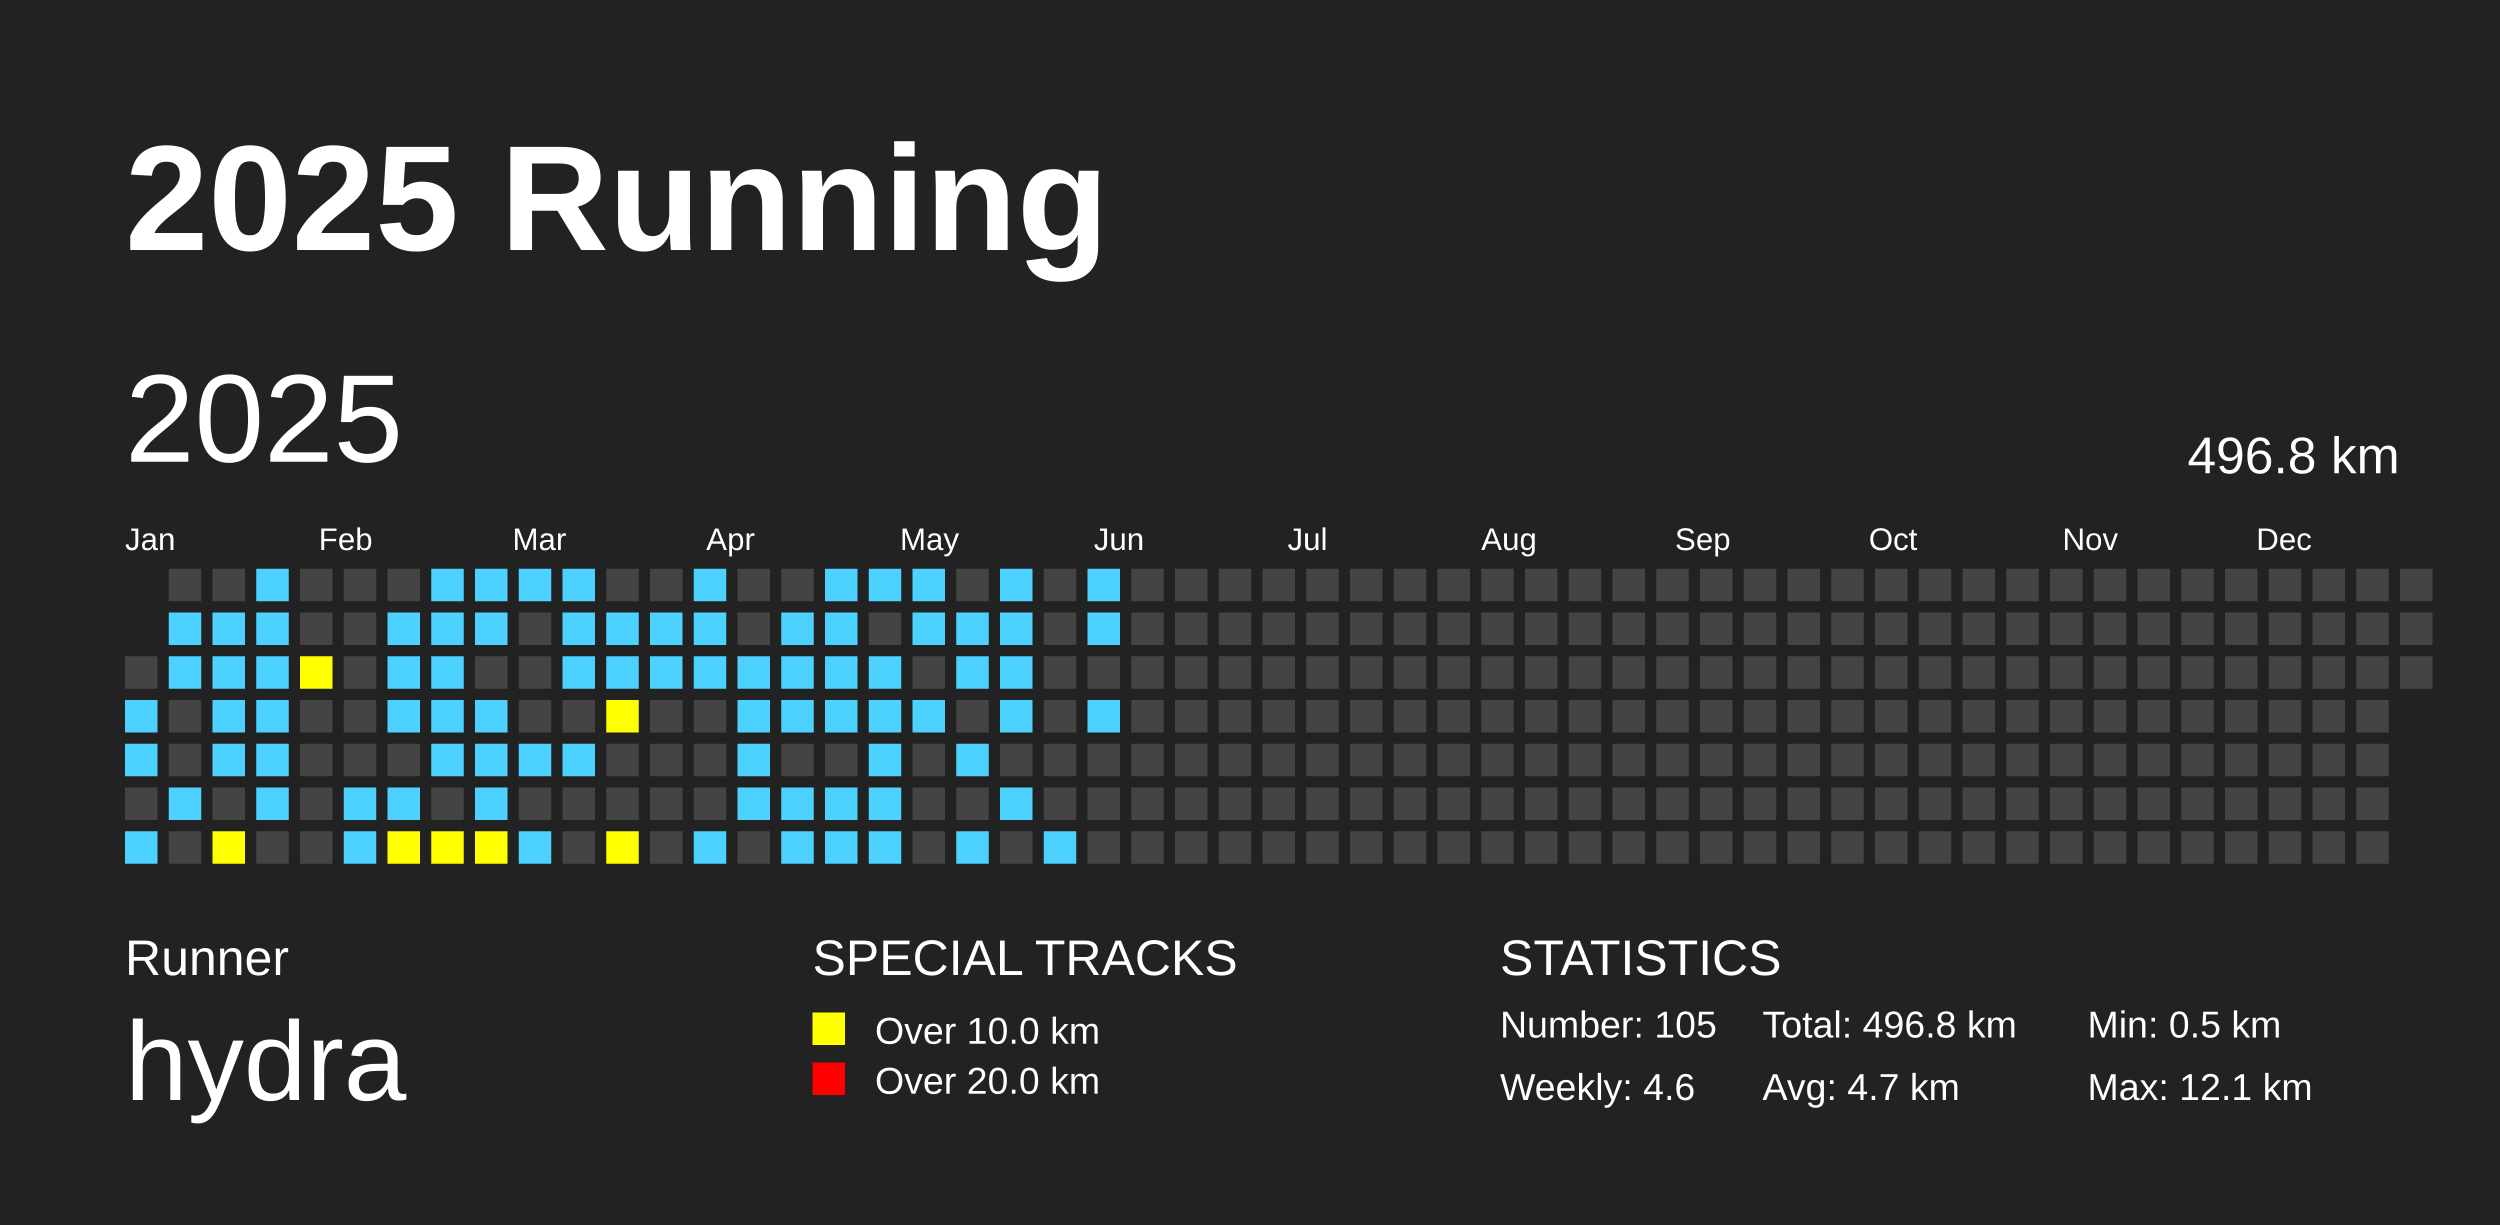
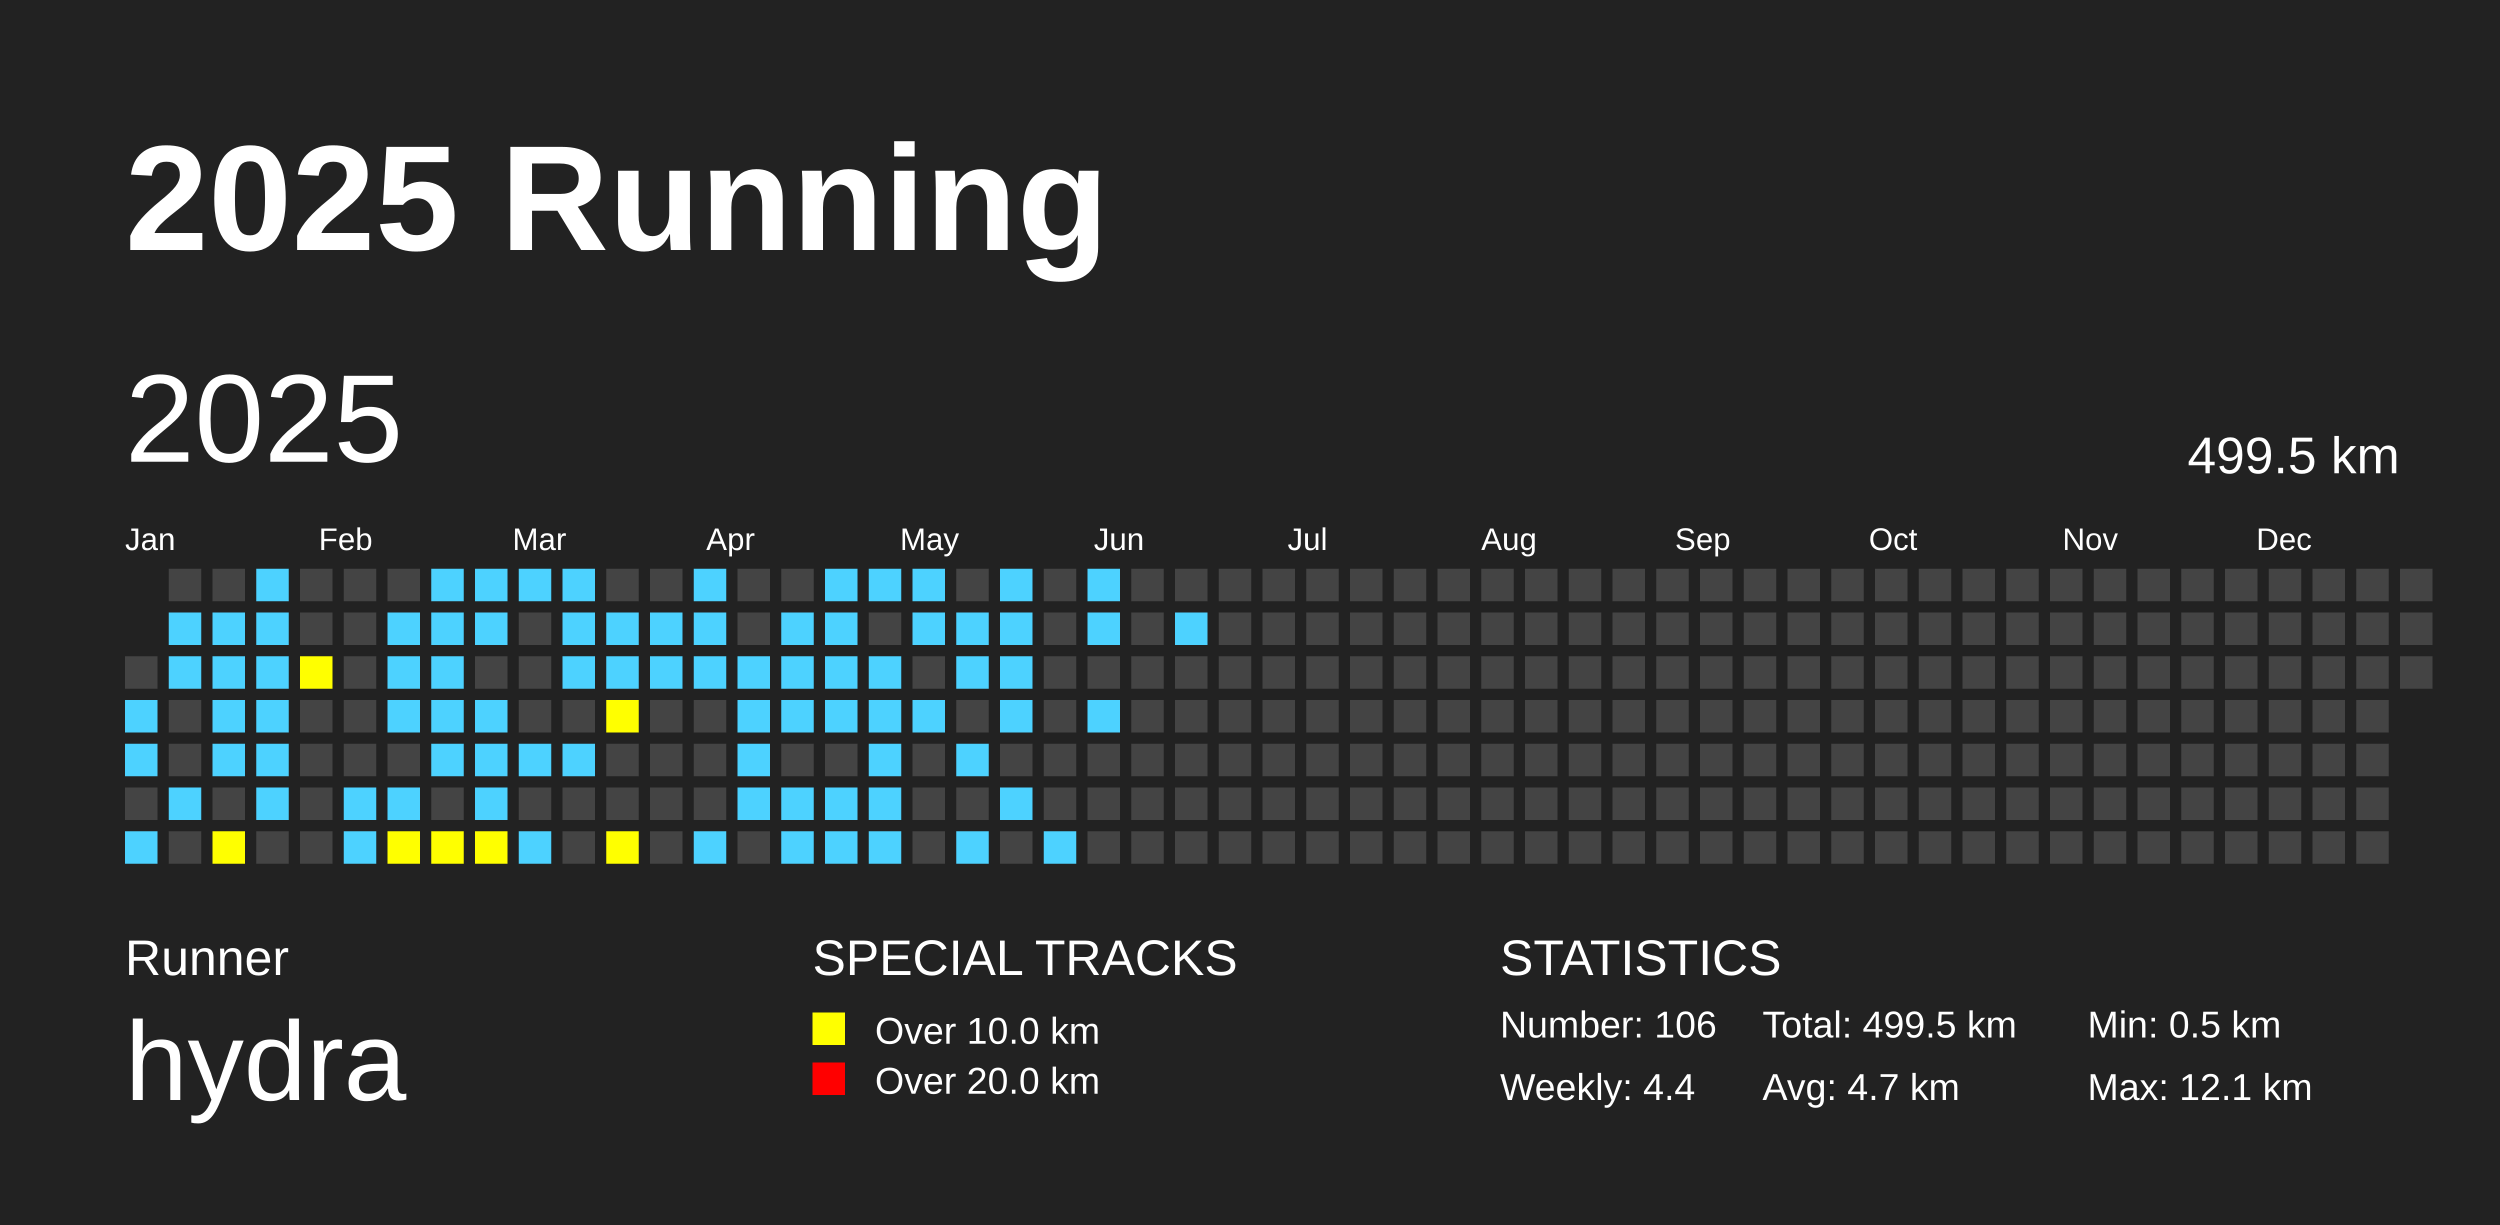
<svg xmlns="http://www.w3.org/2000/svg" baseProfile="full" height="98mm" version="1.1" viewBox="0,0,200,98" width="200mm">
  <defs />
  <rect fill="#222222" height="98" width="200" x="0" y="0" />
  <text fill="#FFFFFF" style="font-size:12px; font-family:Arial; font-weight:bold;" x="10" y="20">2025 Running</text>
  <text fill="#FFFFFF" style="font-size:4px; font-family:Arial" x="10" y="78">Runner</text>
  <text fill="#FFFFFF" style="font-size:9px; font-family:Arial" x="10" y="88">hydra</text>
  <text fill="#FFFFFF" style="font-size:4px; font-family:Arial" x="65" y="78">SPECIAL TRACKS</text>
  <rect fill="yellow" height="2.6" width="2.6" x="65" y="81" />
  <text fill="#FFFFFF" style="font-size:3px; font-family:Arial" x="70" y="83.5">Over 10.0 km</text>
  <rect fill="red" height="2.6" width="2.6" x="65" y="85" />
  <text fill="#FFFFFF" style="font-size:3px; font-family:Arial" x="70" y="87.5">Over 20.0 km</text>
  <text fill="#FFFFFF" style="font-size:4px; font-family:Arial" x="120" y="78">STATISTICS</text>
-   <text fill="#FFFFFF" style="font-size:3px; font-family:Arial" x="120" y="83">Number: 105</text>
-   <text fill="#FFFFFF" style="font-size:3px; font-family:Arial" x="120" y="88">Weekly: 4.6</text>
-   <text fill="#FFFFFF" style="font-size:3px; font-family:Arial" x="141" y="83">Total: 496.8 km</text>
+   <text fill="#FFFFFF" style="font-size:3px; font-family:Arial" x="120" y="83">Number: 106</text>
+   <text fill="#FFFFFF" style="font-size:3px; font-family:Arial" x="120" y="88">Weekly: 4.4</text>
+   <text fill="#FFFFFF" style="font-size:3px; font-family:Arial" x="141" y="83">Total: 499.5 km</text>
  <text fill="#FFFFFF" style="font-size:3px; font-family:Arial" x="141" y="88">Avg: 4.7 km</text>
  <text fill="#FFFFFF" style="font-size:3px; font-family:Arial" x="167" y="83">Min: 0.5 km</text>
  <text fill="#FFFFFF" style="font-size:3px; font-family:Arial" x="167" y="88">Max: 12.1 km</text>
  <text dominant-baseline="hanging" fill="#FFFFFF" style="font-size:10.0px; font-family:Arial;" x="10" y="30">2025</text>
-   <text dominant-baseline="hanging" fill="#FFFFFF" style="font-size:4.125px; font-family:Arial;" x="175" y="35">496.8 km</text>
+   <text dominant-baseline="hanging" fill="#FFFFFF" style="font-size:4.125px; font-family:Arial;" x="175" y="35">499.5 km</text>
  <text fill="#FFFFFF" style="font-size:2.5px; font-family:Arial" x="10.0" y="44">Jan</text>
  <text fill="#FFFFFF" style="font-size:2.5px; font-family:Arial" x="25.5" y="44">Feb</text>
  <text fill="#FFFFFF" style="font-size:2.5px; font-family:Arial" x="41.0" y="44">Mar</text>
  <text fill="#FFFFFF" style="font-size:2.5px; font-family:Arial" x="56.5" y="44">Apr</text>
  <text fill="#FFFFFF" style="font-size:2.5px; font-family:Arial" x="72.0" y="44">May</text>
  <text fill="#FFFFFF" style="font-size:2.5px; font-family:Arial" x="87.5" y="44">Jun</text>
  <text fill="#FFFFFF" style="font-size:2.5px; font-family:Arial" x="103.0" y="44">Jul</text>
  <text fill="#FFFFFF" style="font-size:2.5px; font-family:Arial" x="118.5" y="44">Aug</text>
  <text fill="#FFFFFF" style="font-size:2.5px; font-family:Arial" x="134.0" y="44">Sep</text>
  <text fill="#FFFFFF" style="font-size:2.5px; font-family:Arial" x="149.5" y="44">Oct</text>
  <text fill="#FFFFFF" style="font-size:2.5px; font-family:Arial" x="165.0" y="44">Nov</text>
  <text fill="#FFFFFF" style="font-size:2.5px; font-family:Arial" x="180.5" y="44">Dec</text>
  <rect fill="#444444" height="2.6" width="2.6" x="10.0" y="52.5" />
  <rect fill="#4DD2FF" height="2.6" width="2.6" x="10.0" y="56.0" />
  <rect fill="#4DD2FF" height="2.6" width="2.6" x="10.0" y="59.5" />
  <rect fill="#444444" height="2.6" width="2.6" x="10.0" y="63.0" />
  <rect fill="#4DD2FF" height="2.6" width="2.6" x="10.0" y="66.5" />
  <rect fill="#444444" height="2.6" width="2.6" x="13.5" y="45.5" />
  <rect fill="#4DD2FF" height="2.6" width="2.6" x="13.5" y="49.0" />
  <rect fill="#4DD2FF" height="2.6" width="2.6" x="13.5" y="52.5" />
  <rect fill="#444444" height="2.6" width="2.6" x="13.5" y="56.0" />
  <rect fill="#444444" height="2.6" width="2.6" x="13.5" y="59.5" />
  <rect fill="#4DD2FF" height="2.6" width="2.6" x="13.5" y="63.0" />
  <rect fill="#444444" height="2.6" width="2.6" x="13.5" y="66.5" />
  <rect fill="#444444" height="2.6" width="2.6" x="17.0" y="45.5" />
  <rect fill="#4DD2FF" height="2.6" width="2.6" x="17.0" y="49.0" />
  <rect fill="#4DD2FF" height="2.6" width="2.6" x="17.0" y="52.5" />
  <rect fill="#4DD2FF" height="2.6" width="2.6" x="17.0" y="56.0" />
  <rect fill="#4DD2FF" height="2.6" width="2.6" x="17.0" y="59.5" />
  <rect fill="#444444" height="2.6" width="2.6" x="17.0" y="63.0" />
  <rect fill="yellow" height="2.6" width="2.6" x="17.0" y="66.5" />
  <rect fill="#4DD2FF" height="2.6" width="2.6" x="20.5" y="45.5" />
  <rect fill="#4DD2FF" height="2.6" width="2.6" x="20.5" y="49.0" />
  <rect fill="#4DD2FF" height="2.6" width="2.6" x="20.5" y="52.5" />
  <rect fill="#4DD2FF" height="2.6" width="2.6" x="20.5" y="56.0" />
  <rect fill="#4DD2FF" height="2.6" width="2.6" x="20.5" y="59.5" />
  <rect fill="#4DD2FF" height="2.6" width="2.6" x="20.5" y="63.0" />
  <rect fill="#444444" height="2.6" width="2.6" x="20.5" y="66.5" />
  <rect fill="#444444" height="2.6" width="2.6" x="24.0" y="45.5" />
  <rect fill="#444444" height="2.6" width="2.6" x="24.0" y="49.0" />
  <rect fill="yellow" height="2.6" width="2.6" x="24.0" y="52.5" />
  <rect fill="#444444" height="2.6" width="2.6" x="24.0" y="56.0" />
  <rect fill="#444444" height="2.6" width="2.6" x="24.0" y="59.5" />
  <rect fill="#444444" height="2.6" width="2.6" x="24.0" y="63.0" />
  <rect fill="#444444" height="2.6" width="2.6" x="24.0" y="66.5" />
  <rect fill="#444444" height="2.6" width="2.6" x="27.5" y="45.5" />
  <rect fill="#444444" height="2.6" width="2.6" x="27.5" y="49.0" />
  <rect fill="#444444" height="2.6" width="2.6" x="27.5" y="52.5" />
  <rect fill="#444444" height="2.6" width="2.6" x="27.5" y="56.0" />
  <rect fill="#444444" height="2.6" width="2.6" x="27.5" y="59.5" />
  <rect fill="#4DD2FF" height="2.6" width="2.6" x="27.5" y="63.0" />
  <rect fill="#4DD2FF" height="2.6" width="2.6" x="27.5" y="66.5" />
  <rect fill="#444444" height="2.6" width="2.6" x="31.0" y="45.5" />
  <rect fill="#4DD2FF" height="2.6" width="2.6" x="31.0" y="49.0" />
  <rect fill="#4DD2FF" height="2.6" width="2.6" x="31.0" y="52.5" />
  <rect fill="#4DD2FF" height="2.6" width="2.6" x="31.0" y="56.0" />
  <rect fill="#444444" height="2.6" width="2.6" x="31.0" y="59.5" />
  <rect fill="#4DD2FF" height="2.6" width="2.6" x="31.0" y="63.0" />
  <rect fill="yellow" height="2.6" width="2.6" x="31.0" y="66.5" />
  <rect fill="#4DD2FF" height="2.6" width="2.6" x="34.5" y="45.5" />
  <rect fill="#4DD2FF" height="2.6" width="2.6" x="34.5" y="49.0" />
  <rect fill="#4DD2FF" height="2.6" width="2.6" x="34.5" y="52.5" />
  <rect fill="#4DD2FF" height="2.6" width="2.6" x="34.5" y="56.0" />
  <rect fill="#4DD2FF" height="2.6" width="2.6" x="34.5" y="59.5" />
  <rect fill="#444444" height="2.6" width="2.6" x="34.5" y="63.0" />
  <rect fill="yellow" height="2.6" width="2.6" x="34.5" y="66.5" />
  <rect fill="#4DD2FF" height="2.6" width="2.6" x="38.0" y="45.5" />
  <rect fill="#4DD2FF" height="2.6" width="2.6" x="38.0" y="49.0" />
  <rect fill="#444444" height="2.6" width="2.6" x="38.0" y="52.5" />
  <rect fill="#4DD2FF" height="2.6" width="2.6" x="38.0" y="56.0" />
  <rect fill="#4DD2FF" height="2.6" width="2.6" x="38.0" y="59.5" />
  <rect fill="#4DD2FF" height="2.6" width="2.6" x="38.0" y="63.0" />
  <rect fill="yellow" height="2.6" width="2.6" x="38.0" y="66.5" />
  <rect fill="#4DD2FF" height="2.6" width="2.6" x="41.5" y="45.5" />
  <rect fill="#444444" height="2.6" width="2.6" x="41.5" y="49.0" />
  <rect fill="#444444" height="2.6" width="2.6" x="41.5" y="52.5" />
  <rect fill="#444444" height="2.6" width="2.6" x="41.5" y="56.0" />
  <rect fill="#4DD2FF" height="2.6" width="2.6" x="41.5" y="59.5" />
  <rect fill="#444444" height="2.6" width="2.6" x="41.5" y="63.0" />
  <rect fill="#4DD2FF" height="2.6" width="2.6" x="41.5" y="66.5" />
  <rect fill="#4DD2FF" height="2.6" width="2.6" x="45.0" y="45.5" />
  <rect fill="#4DD2FF" height="2.6" width="2.6" x="45.0" y="49.0" />
  <rect fill="#4DD2FF" height="2.6" width="2.6" x="45.0" y="52.5" />
  <rect fill="#444444" height="2.6" width="2.6" x="45.0" y="56.0" />
  <rect fill="#4DD2FF" height="2.6" width="2.6" x="45.0" y="59.5" />
  <rect fill="#444444" height="2.6" width="2.6" x="45.0" y="63.0" />
  <rect fill="#444444" height="2.6" width="2.6" x="45.0" y="66.5" />
  <rect fill="#444444" height="2.6" width="2.6" x="48.5" y="45.5" />
  <rect fill="#4DD2FF" height="2.6" width="2.6" x="48.5" y="49.0" />
  <rect fill="#4DD2FF" height="2.6" width="2.6" x="48.5" y="52.5" />
  <rect fill="yellow" height="2.6" width="2.6" x="48.5" y="56.0" />
  <rect fill="#444444" height="2.6" width="2.6" x="48.5" y="59.5" />
  <rect fill="#444444" height="2.6" width="2.6" x="48.5" y="63.0" />
  <rect fill="yellow" height="2.6" width="2.6" x="48.5" y="66.5" />
  <rect fill="#444444" height="2.6" width="2.6" x="52.0" y="45.5" />
  <rect fill="#4DD2FF" height="2.6" width="2.6" x="52.0" y="49.0" />
  <rect fill="#4DD2FF" height="2.6" width="2.6" x="52.0" y="52.5" />
  <rect fill="#444444" height="2.6" width="2.6" x="52.0" y="56.0" />
  <rect fill="#444444" height="2.6" width="2.6" x="52.0" y="59.5" />
  <rect fill="#444444" height="2.6" width="2.6" x="52.0" y="63.0" />
  <rect fill="#444444" height="2.6" width="2.6" x="52.0" y="66.5" />
  <rect fill="#4DD2FF" height="2.6" width="2.6" x="55.5" y="45.5" />
  <rect fill="#4DD2FF" height="2.6" width="2.6" x="55.5" y="49.0" />
  <rect fill="#4DD2FF" height="2.6" width="2.6" x="55.5" y="52.5" />
  <rect fill="#444444" height="2.6" width="2.6" x="55.5" y="56.0" />
  <rect fill="#444444" height="2.6" width="2.6" x="55.5" y="59.5" />
  <rect fill="#444444" height="2.6" width="2.6" x="55.5" y="63.0" />
  <rect fill="#4DD2FF" height="2.6" width="2.6" x="55.5" y="66.5" />
  <rect fill="#444444" height="2.6" width="2.6" x="59.0" y="45.5" />
  <rect fill="#444444" height="2.6" width="2.6" x="59.0" y="49.0" />
  <rect fill="#4DD2FF" height="2.6" width="2.6" x="59.0" y="52.5" />
  <rect fill="#4DD2FF" height="2.6" width="2.6" x="59.0" y="56.0" />
  <rect fill="#4DD2FF" height="2.6" width="2.6" x="59.0" y="59.5" />
  <rect fill="#4DD2FF" height="2.6" width="2.6" x="59.0" y="63.0" />
  <rect fill="#444444" height="2.6" width="2.6" x="59.0" y="66.5" />
  <rect fill="#444444" height="2.6" width="2.6" x="62.5" y="45.5" />
  <rect fill="#4DD2FF" height="2.6" width="2.6" x="62.5" y="49.0" />
  <rect fill="#4DD2FF" height="2.6" width="2.6" x="62.5" y="52.5" />
  <rect fill="#4DD2FF" height="2.6" width="2.6" x="62.5" y="56.0" />
  <rect fill="#444444" height="2.6" width="2.6" x="62.5" y="59.5" />
  <rect fill="#4DD2FF" height="2.6" width="2.6" x="62.5" y="63.0" />
  <rect fill="#4DD2FF" height="2.6" width="2.6" x="62.5" y="66.5" />
  <rect fill="#4DD2FF" height="2.6" width="2.6" x="66.0" y="45.5" />
  <rect fill="#4DD2FF" height="2.6" width="2.6" x="66.0" y="49.0" />
  <rect fill="#4DD2FF" height="2.6" width="2.6" x="66.0" y="52.5" />
  <rect fill="#4DD2FF" height="2.6" width="2.6" x="66.0" y="56.0" />
  <rect fill="#444444" height="2.6" width="2.6" x="66.0" y="59.5" />
  <rect fill="#4DD2FF" height="2.6" width="2.6" x="66.0" y="63.0" />
  <rect fill="#4DD2FF" height="2.6" width="2.6" x="66.0" y="66.5" />
  <rect fill="#4DD2FF" height="2.6" width="2.6" x="69.5" y="45.5" />
  <rect fill="#444444" height="2.6" width="2.6" x="69.5" y="49.0" />
  <rect fill="#4DD2FF" height="2.6" width="2.6" x="69.5" y="52.5" />
  <rect fill="#4DD2FF" height="2.6" width="2.6" x="69.5" y="56.0" />
  <rect fill="#4DD2FF" height="2.6" width="2.6" x="69.5" y="59.5" />
  <rect fill="#4DD2FF" height="2.6" width="2.6" x="69.5" y="63.0" />
  <rect fill="#4DD2FF" height="2.6" width="2.6" x="69.5" y="66.5" />
  <rect fill="#4DD2FF" height="2.6" width="2.6" x="73.0" y="45.5" />
  <rect fill="#4DD2FF" height="2.6" width="2.6" x="73.0" y="49.0" />
  <rect fill="#444444" height="2.6" width="2.6" x="73.0" y="52.5" />
  <rect fill="#4DD2FF" height="2.6" width="2.6" x="73.0" y="56.0" />
  <rect fill="#444444" height="2.6" width="2.6" x="73.0" y="59.5" />
  <rect fill="#444444" height="2.6" width="2.6" x="73.0" y="63.0" />
  <rect fill="#444444" height="2.6" width="2.6" x="73.0" y="66.5" />
  <rect fill="#444444" height="2.6" width="2.6" x="76.5" y="45.5" />
  <rect fill="#4DD2FF" height="2.6" width="2.6" x="76.5" y="49.0" />
  <rect fill="#4DD2FF" height="2.6" width="2.6" x="76.5" y="52.5" />
  <rect fill="#444444" height="2.6" width="2.6" x="76.5" y="56.0" />
  <rect fill="#4DD2FF" height="2.6" width="2.6" x="76.5" y="59.5" />
  <rect fill="#444444" height="2.6" width="2.6" x="76.5" y="63.0" />
  <rect fill="#4DD2FF" height="2.6" width="2.6" x="76.5" y="66.5" />
  <rect fill="#4DD2FF" height="2.6" width="2.6" x="80.0" y="45.5" />
  <rect fill="#4DD2FF" height="2.6" width="2.6" x="80.0" y="49.0" />
  <rect fill="#4DD2FF" height="2.6" width="2.6" x="80.0" y="52.5" />
  <rect fill="#4DD2FF" height="2.6" width="2.6" x="80.0" y="56.0" />
  <rect fill="#444444" height="2.6" width="2.6" x="80.0" y="59.5" />
  <rect fill="#4DD2FF" height="2.6" width="2.6" x="80.0" y="63.0" />
  <rect fill="#444444" height="2.6" width="2.6" x="80.0" y="66.5" />
  <rect fill="#444444" height="2.6" width="2.6" x="83.5" y="45.5" />
  <rect fill="#444444" height="2.6" width="2.6" x="83.5" y="49.0" />
  <rect fill="#444444" height="2.6" width="2.6" x="83.5" y="52.5" />
  <rect fill="#444444" height="2.6" width="2.6" x="83.5" y="56.0" />
  <rect fill="#444444" height="2.6" width="2.6" x="83.5" y="59.5" />
  <rect fill="#444444" height="2.6" width="2.6" x="83.5" y="63.0" />
  <rect fill="#4DD2FF" height="2.6" width="2.6" x="83.5" y="66.5" />
  <rect fill="#4DD2FF" height="2.6" width="2.6" x="87.0" y="45.5" />
  <rect fill="#4DD2FF" height="2.6" width="2.6" x="87.0" y="49.0" />
  <rect fill="#444444" height="2.6" width="2.6" x="87.0" y="52.5" />
  <rect fill="#4DD2FF" height="2.6" width="2.6" x="87.0" y="56.0" />
  <rect fill="#444444" height="2.6" width="2.6" x="87.0" y="59.5" />
  <rect fill="#444444" height="2.6" width="2.6" x="87.0" y="63.0" />
  <rect fill="#444444" height="2.6" width="2.6" x="87.0" y="66.5" />
  <rect fill="#444444" height="2.6" width="2.6" x="90.5" y="45.5" />
  <rect fill="#444444" height="2.6" width="2.6" x="90.5" y="49.0" />
  <rect fill="#444444" height="2.6" width="2.6" x="90.5" y="52.5" />
  <rect fill="#444444" height="2.6" width="2.6" x="90.5" y="56.0" />
  <rect fill="#444444" height="2.6" width="2.6" x="90.5" y="59.5" />
  <rect fill="#444444" height="2.6" width="2.6" x="90.5" y="63.0" />
  <rect fill="#444444" height="2.6" width="2.6" x="90.5" y="66.5" />
  <rect fill="#444444" height="2.6" width="2.6" x="94.0" y="45.5" />
-   <rect fill="#444444" height="2.6" width="2.6" x="94.0" y="49.0" />
+   <rect fill="#4DD2FF" height="2.6" width="2.6" x="94.0" y="49.0" />
  <rect fill="#444444" height="2.6" width="2.6" x="94.0" y="52.5" />
  <rect fill="#444444" height="2.6" width="2.6" x="94.0" y="56.0" />
  <rect fill="#444444" height="2.6" width="2.6" x="94.0" y="59.5" />
  <rect fill="#444444" height="2.6" width="2.6" x="94.0" y="63.0" />
  <rect fill="#444444" height="2.6" width="2.6" x="94.0" y="66.5" />
  <rect fill="#444444" height="2.6" width="2.6" x="97.5" y="45.5" />
  <rect fill="#444444" height="2.6" width="2.6" x="97.5" y="49.0" />
  <rect fill="#444444" height="2.6" width="2.6" x="97.5" y="52.5" />
  <rect fill="#444444" height="2.6" width="2.6" x="97.5" y="56.0" />
  <rect fill="#444444" height="2.6" width="2.6" x="97.5" y="59.5" />
  <rect fill="#444444" height="2.6" width="2.6" x="97.5" y="63.0" />
  <rect fill="#444444" height="2.6" width="2.6" x="97.5" y="66.5" />
  <rect fill="#444444" height="2.6" width="2.6" x="101.0" y="45.5" />
  <rect fill="#444444" height="2.6" width="2.6" x="101.0" y="49.0" />
  <rect fill="#444444" height="2.6" width="2.6" x="101.0" y="52.5" />
  <rect fill="#444444" height="2.6" width="2.6" x="101.0" y="56.0" />
  <rect fill="#444444" height="2.6" width="2.6" x="101.0" y="59.5" />
  <rect fill="#444444" height="2.6" width="2.6" x="101.0" y="63.0" />
  <rect fill="#444444" height="2.6" width="2.6" x="101.0" y="66.5" />
  <rect fill="#444444" height="2.6" width="2.6" x="104.5" y="45.5" />
  <rect fill="#444444" height="2.6" width="2.6" x="104.5" y="49.0" />
  <rect fill="#444444" height="2.6" width="2.6" x="104.5" y="52.5" />
  <rect fill="#444444" height="2.6" width="2.6" x="104.5" y="56.0" />
  <rect fill="#444444" height="2.6" width="2.6" x="104.5" y="59.5" />
  <rect fill="#444444" height="2.6" width="2.6" x="104.5" y="63.0" />
  <rect fill="#444444" height="2.6" width="2.6" x="104.5" y="66.5" />
  <rect fill="#444444" height="2.6" width="2.6" x="108.0" y="45.5" />
  <rect fill="#444444" height="2.6" width="2.6" x="108.0" y="49.0" />
  <rect fill="#444444" height="2.6" width="2.6" x="108.0" y="52.5" />
  <rect fill="#444444" height="2.6" width="2.6" x="108.0" y="56.0" />
  <rect fill="#444444" height="2.6" width="2.6" x="108.0" y="59.5" />
  <rect fill="#444444" height="2.6" width="2.6" x="108.0" y="63.0" />
  <rect fill="#444444" height="2.6" width="2.6" x="108.0" y="66.5" />
  <rect fill="#444444" height="2.6" width="2.6" x="111.5" y="45.5" />
  <rect fill="#444444" height="2.6" width="2.6" x="111.5" y="49.0" />
  <rect fill="#444444" height="2.6" width="2.6" x="111.5" y="52.5" />
  <rect fill="#444444" height="2.6" width="2.6" x="111.5" y="56.0" />
  <rect fill="#444444" height="2.6" width="2.6" x="111.5" y="59.5" />
  <rect fill="#444444" height="2.6" width="2.6" x="111.5" y="63.0" />
  <rect fill="#444444" height="2.6" width="2.6" x="111.5" y="66.5" />
  <rect fill="#444444" height="2.6" width="2.6" x="115.0" y="45.5" />
  <rect fill="#444444" height="2.6" width="2.6" x="115.0" y="49.0" />
  <rect fill="#444444" height="2.6" width="2.6" x="115.0" y="52.5" />
  <rect fill="#444444" height="2.6" width="2.6" x="115.0" y="56.0" />
  <rect fill="#444444" height="2.6" width="2.6" x="115.0" y="59.5" />
  <rect fill="#444444" height="2.6" width="2.6" x="115.0" y="63.0" />
  <rect fill="#444444" height="2.6" width="2.6" x="115.0" y="66.5" />
  <rect fill="#444444" height="2.6" width="2.6" x="118.5" y="45.5" />
  <rect fill="#444444" height="2.6" width="2.6" x="118.5" y="49.0" />
  <rect fill="#444444" height="2.6" width="2.6" x="118.5" y="52.5" />
  <rect fill="#444444" height="2.6" width="2.6" x="118.5" y="56.0" />
  <rect fill="#444444" height="2.6" width="2.6" x="118.5" y="59.5" />
  <rect fill="#444444" height="2.6" width="2.6" x="118.5" y="63.0" />
  <rect fill="#444444" height="2.6" width="2.6" x="118.5" y="66.5" />
  <rect fill="#444444" height="2.6" width="2.6" x="122.0" y="45.5" />
  <rect fill="#444444" height="2.6" width="2.6" x="122.0" y="49.0" />
  <rect fill="#444444" height="2.6" width="2.6" x="122.0" y="52.5" />
  <rect fill="#444444" height="2.6" width="2.6" x="122.0" y="56.0" />
  <rect fill="#444444" height="2.6" width="2.6" x="122.0" y="59.5" />
  <rect fill="#444444" height="2.6" width="2.6" x="122.0" y="63.0" />
  <rect fill="#444444" height="2.6" width="2.6" x="122.0" y="66.5" />
  <rect fill="#444444" height="2.6" width="2.6" x="125.5" y="45.5" />
  <rect fill="#444444" height="2.6" width="2.6" x="125.5" y="49.0" />
  <rect fill="#444444" height="2.6" width="2.6" x="125.5" y="52.5" />
  <rect fill="#444444" height="2.6" width="2.6" x="125.5" y="56.0" />
  <rect fill="#444444" height="2.6" width="2.6" x="125.5" y="59.5" />
  <rect fill="#444444" height="2.6" width="2.6" x="125.5" y="63.0" />
  <rect fill="#444444" height="2.6" width="2.6" x="125.5" y="66.5" />
  <rect fill="#444444" height="2.6" width="2.6" x="129.0" y="45.5" />
  <rect fill="#444444" height="2.6" width="2.6" x="129.0" y="49.0" />
  <rect fill="#444444" height="2.6" width="2.6" x="129.0" y="52.5" />
  <rect fill="#444444" height="2.6" width="2.6" x="129.0" y="56.0" />
  <rect fill="#444444" height="2.6" width="2.6" x="129.0" y="59.5" />
  <rect fill="#444444" height="2.6" width="2.6" x="129.0" y="63.0" />
  <rect fill="#444444" height="2.6" width="2.6" x="129.0" y="66.5" />
  <rect fill="#444444" height="2.6" width="2.6" x="132.5" y="45.5" />
  <rect fill="#444444" height="2.6" width="2.6" x="132.5" y="49.0" />
  <rect fill="#444444" height="2.6" width="2.6" x="132.5" y="52.5" />
  <rect fill="#444444" height="2.6" width="2.6" x="132.5" y="56.0" />
  <rect fill="#444444" height="2.6" width="2.6" x="132.5" y="59.5" />
  <rect fill="#444444" height="2.6" width="2.6" x="132.5" y="63.0" />
  <rect fill="#444444" height="2.6" width="2.6" x="132.5" y="66.5" />
  <rect fill="#444444" height="2.6" width="2.6" x="136.0" y="45.5" />
  <rect fill="#444444" height="2.6" width="2.6" x="136.0" y="49.0" />
  <rect fill="#444444" height="2.6" width="2.6" x="136.0" y="52.5" />
  <rect fill="#444444" height="2.6" width="2.6" x="136.0" y="56.0" />
  <rect fill="#444444" height="2.6" width="2.6" x="136.0" y="59.5" />
  <rect fill="#444444" height="2.6" width="2.6" x="136.0" y="63.0" />
  <rect fill="#444444" height="2.6" width="2.6" x="136.0" y="66.5" />
  <rect fill="#444444" height="2.6" width="2.6" x="139.5" y="45.5" />
  <rect fill="#444444" height="2.6" width="2.6" x="139.5" y="49.0" />
  <rect fill="#444444" height="2.6" width="2.6" x="139.5" y="52.5" />
  <rect fill="#444444" height="2.6" width="2.6" x="139.5" y="56.0" />
  <rect fill="#444444" height="2.6" width="2.6" x="139.5" y="59.5" />
  <rect fill="#444444" height="2.6" width="2.6" x="139.5" y="63.0" />
  <rect fill="#444444" height="2.6" width="2.6" x="139.5" y="66.5" />
  <rect fill="#444444" height="2.6" width="2.6" x="143.0" y="45.5" />
  <rect fill="#444444" height="2.6" width="2.6" x="143.0" y="49.0" />
  <rect fill="#444444" height="2.6" width="2.6" x="143.0" y="52.5" />
  <rect fill="#444444" height="2.6" width="2.6" x="143.0" y="56.0" />
  <rect fill="#444444" height="2.6" width="2.6" x="143.0" y="59.5" />
  <rect fill="#444444" height="2.6" width="2.6" x="143.0" y="63.0" />
  <rect fill="#444444" height="2.6" width="2.6" x="143.0" y="66.5" />
  <rect fill="#444444" height="2.6" width="2.6" x="146.5" y="45.5" />
  <rect fill="#444444" height="2.6" width="2.6" x="146.5" y="49.0" />
  <rect fill="#444444" height="2.6" width="2.6" x="146.5" y="52.5" />
  <rect fill="#444444" height="2.6" width="2.6" x="146.5" y="56.0" />
  <rect fill="#444444" height="2.6" width="2.6" x="146.5" y="59.5" />
  <rect fill="#444444" height="2.6" width="2.6" x="146.5" y="63.0" />
  <rect fill="#444444" height="2.6" width="2.6" x="146.5" y="66.5" />
  <rect fill="#444444" height="2.6" width="2.6" x="150.0" y="45.5" />
  <rect fill="#444444" height="2.6" width="2.6" x="150.0" y="49.0" />
  <rect fill="#444444" height="2.6" width="2.6" x="150.0" y="52.5" />
  <rect fill="#444444" height="2.6" width="2.6" x="150.0" y="56.0" />
  <rect fill="#444444" height="2.6" width="2.6" x="150.0" y="59.5" />
  <rect fill="#444444" height="2.6" width="2.6" x="150.0" y="63.0" />
  <rect fill="#444444" height="2.6" width="2.6" x="150.0" y="66.5" />
  <rect fill="#444444" height="2.6" width="2.6" x="153.5" y="45.5" />
  <rect fill="#444444" height="2.6" width="2.6" x="153.5" y="49.0" />
  <rect fill="#444444" height="2.6" width="2.6" x="153.5" y="52.5" />
  <rect fill="#444444" height="2.6" width="2.6" x="153.5" y="56.0" />
  <rect fill="#444444" height="2.6" width="2.6" x="153.5" y="59.5" />
  <rect fill="#444444" height="2.6" width="2.6" x="153.5" y="63.0" />
  <rect fill="#444444" height="2.6" width="2.6" x="153.5" y="66.5" />
  <rect fill="#444444" height="2.6" width="2.6" x="157.0" y="45.5" />
  <rect fill="#444444" height="2.6" width="2.6" x="157.0" y="49.0" />
  <rect fill="#444444" height="2.6" width="2.6" x="157.0" y="52.5" />
  <rect fill="#444444" height="2.6" width="2.6" x="157.0" y="56.0" />
  <rect fill="#444444" height="2.6" width="2.6" x="157.0" y="59.5" />
  <rect fill="#444444" height="2.6" width="2.6" x="157.0" y="63.0" />
  <rect fill="#444444" height="2.6" width="2.6" x="157.0" y="66.5" />
  <rect fill="#444444" height="2.6" width="2.6" x="160.5" y="45.5" />
  <rect fill="#444444" height="2.6" width="2.6" x="160.5" y="49.0" />
  <rect fill="#444444" height="2.6" width="2.6" x="160.5" y="52.5" />
  <rect fill="#444444" height="2.6" width="2.6" x="160.5" y="56.0" />
  <rect fill="#444444" height="2.6" width="2.6" x="160.5" y="59.5" />
  <rect fill="#444444" height="2.6" width="2.6" x="160.5" y="63.0" />
  <rect fill="#444444" height="2.6" width="2.6" x="160.5" y="66.5" />
  <rect fill="#444444" height="2.6" width="2.6" x="164.0" y="45.5" />
  <rect fill="#444444" height="2.6" width="2.6" x="164.0" y="49.0" />
  <rect fill="#444444" height="2.6" width="2.6" x="164.0" y="52.5" />
  <rect fill="#444444" height="2.6" width="2.6" x="164.0" y="56.0" />
  <rect fill="#444444" height="2.6" width="2.6" x="164.0" y="59.5" />
  <rect fill="#444444" height="2.6" width="2.6" x="164.0" y="63.0" />
  <rect fill="#444444" height="2.6" width="2.6" x="164.0" y="66.5" />
  <rect fill="#444444" height="2.6" width="2.6" x="167.5" y="45.5" />
  <rect fill="#444444" height="2.6" width="2.6" x="167.5" y="49.0" />
  <rect fill="#444444" height="2.6" width="2.6" x="167.5" y="52.5" />
  <rect fill="#444444" height="2.6" width="2.6" x="167.5" y="56.0" />
  <rect fill="#444444" height="2.6" width="2.6" x="167.5" y="59.5" />
  <rect fill="#444444" height="2.6" width="2.6" x="167.5" y="63.0" />
  <rect fill="#444444" height="2.6" width="2.6" x="167.5" y="66.5" />
  <rect fill="#444444" height="2.6" width="2.6" x="171.0" y="45.5" />
  <rect fill="#444444" height="2.6" width="2.6" x="171.0" y="49.0" />
  <rect fill="#444444" height="2.6" width="2.6" x="171.0" y="52.5" />
  <rect fill="#444444" height="2.6" width="2.6" x="171.0" y="56.0" />
  <rect fill="#444444" height="2.6" width="2.6" x="171.0" y="59.5" />
  <rect fill="#444444" height="2.6" width="2.6" x="171.0" y="63.0" />
  <rect fill="#444444" height="2.6" width="2.6" x="171.0" y="66.5" />
  <rect fill="#444444" height="2.6" width="2.6" x="174.5" y="45.5" />
  <rect fill="#444444" height="2.6" width="2.6" x="174.5" y="49.0" />
  <rect fill="#444444" height="2.6" width="2.6" x="174.5" y="52.5" />
  <rect fill="#444444" height="2.6" width="2.6" x="174.5" y="56.0" />
  <rect fill="#444444" height="2.6" width="2.6" x="174.5" y="59.5" />
  <rect fill="#444444" height="2.6" width="2.6" x="174.5" y="63.0" />
  <rect fill="#444444" height="2.6" width="2.6" x="174.5" y="66.5" />
  <rect fill="#444444" height="2.6" width="2.6" x="178.0" y="45.5" />
  <rect fill="#444444" height="2.6" width="2.6" x="178.0" y="49.0" />
  <rect fill="#444444" height="2.6" width="2.6" x="178.0" y="52.5" />
  <rect fill="#444444" height="2.6" width="2.6" x="178.0" y="56.0" />
  <rect fill="#444444" height="2.6" width="2.6" x="178.0" y="59.5" />
  <rect fill="#444444" height="2.6" width="2.6" x="178.0" y="63.0" />
  <rect fill="#444444" height="2.6" width="2.6" x="178.0" y="66.5" />
  <rect fill="#444444" height="2.6" width="2.6" x="181.5" y="45.5" />
  <rect fill="#444444" height="2.6" width="2.6" x="181.5" y="49.0" />
  <rect fill="#444444" height="2.6" width="2.6" x="181.5" y="52.5" />
  <rect fill="#444444" height="2.6" width="2.6" x="181.5" y="56.0" />
  <rect fill="#444444" height="2.6" width="2.6" x="181.5" y="59.5" />
  <rect fill="#444444" height="2.6" width="2.6" x="181.5" y="63.0" />
  <rect fill="#444444" height="2.6" width="2.6" x="181.5" y="66.5" />
  <rect fill="#444444" height="2.6" width="2.6" x="185.0" y="45.5" />
  <rect fill="#444444" height="2.6" width="2.6" x="185.0" y="49.0" />
  <rect fill="#444444" height="2.6" width="2.6" x="185.0" y="52.5" />
  <rect fill="#444444" height="2.6" width="2.6" x="185.0" y="56.0" />
  <rect fill="#444444" height="2.6" width="2.6" x="185.0" y="59.5" />
  <rect fill="#444444" height="2.6" width="2.6" x="185.0" y="63.0" />
  <rect fill="#444444" height="2.6" width="2.6" x="185.0" y="66.5" />
  <rect fill="#444444" height="2.6" width="2.6" x="188.5" y="45.5" />
  <rect fill="#444444" height="2.6" width="2.6" x="188.5" y="49.0" />
  <rect fill="#444444" height="2.6" width="2.6" x="188.5" y="52.5" />
  <rect fill="#444444" height="2.6" width="2.6" x="188.5" y="56.0" />
  <rect fill="#444444" height="2.6" width="2.6" x="188.5" y="59.5" />
  <rect fill="#444444" height="2.6" width="2.6" x="188.5" y="63.0" />
  <rect fill="#444444" height="2.6" width="2.6" x="188.5" y="66.5" />
  <rect fill="#444444" height="2.6" width="2.6" x="192.0" y="45.5" />
  <rect fill="#444444" height="2.6" width="2.6" x="192.0" y="49.0" />
  <rect fill="#444444" height="2.6" width="2.6" x="192.0" y="52.5" />
</svg>
